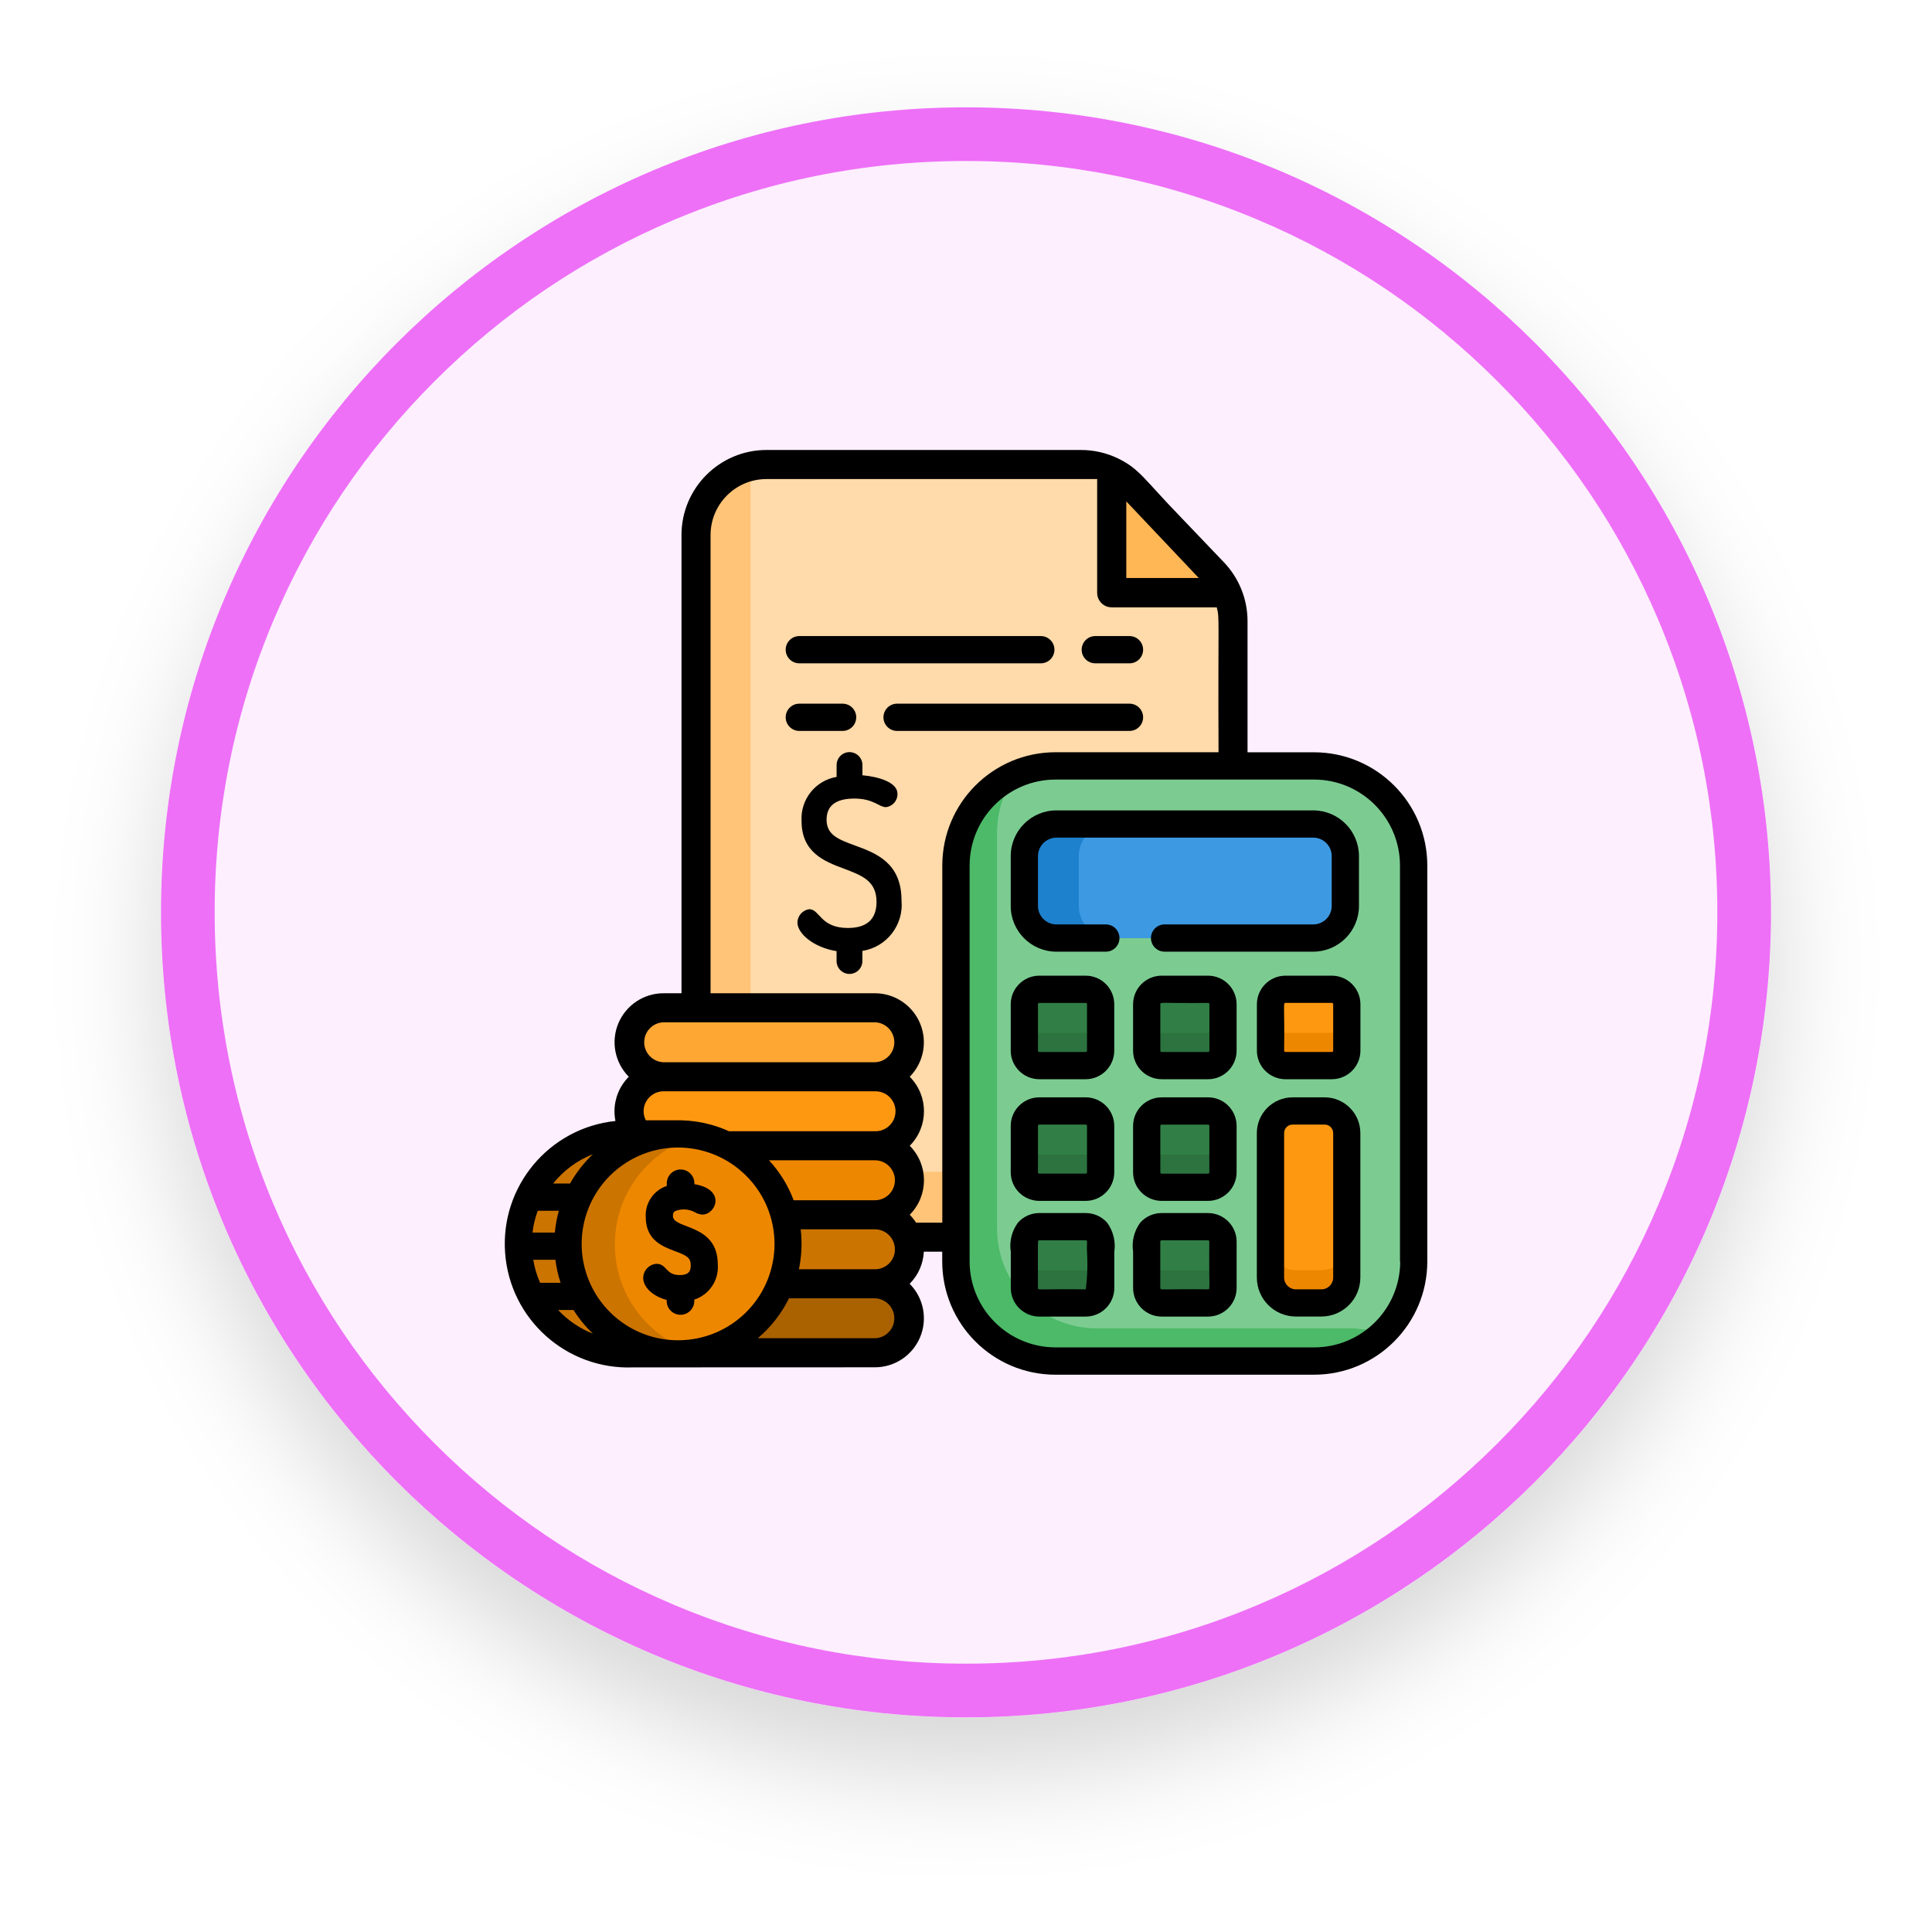
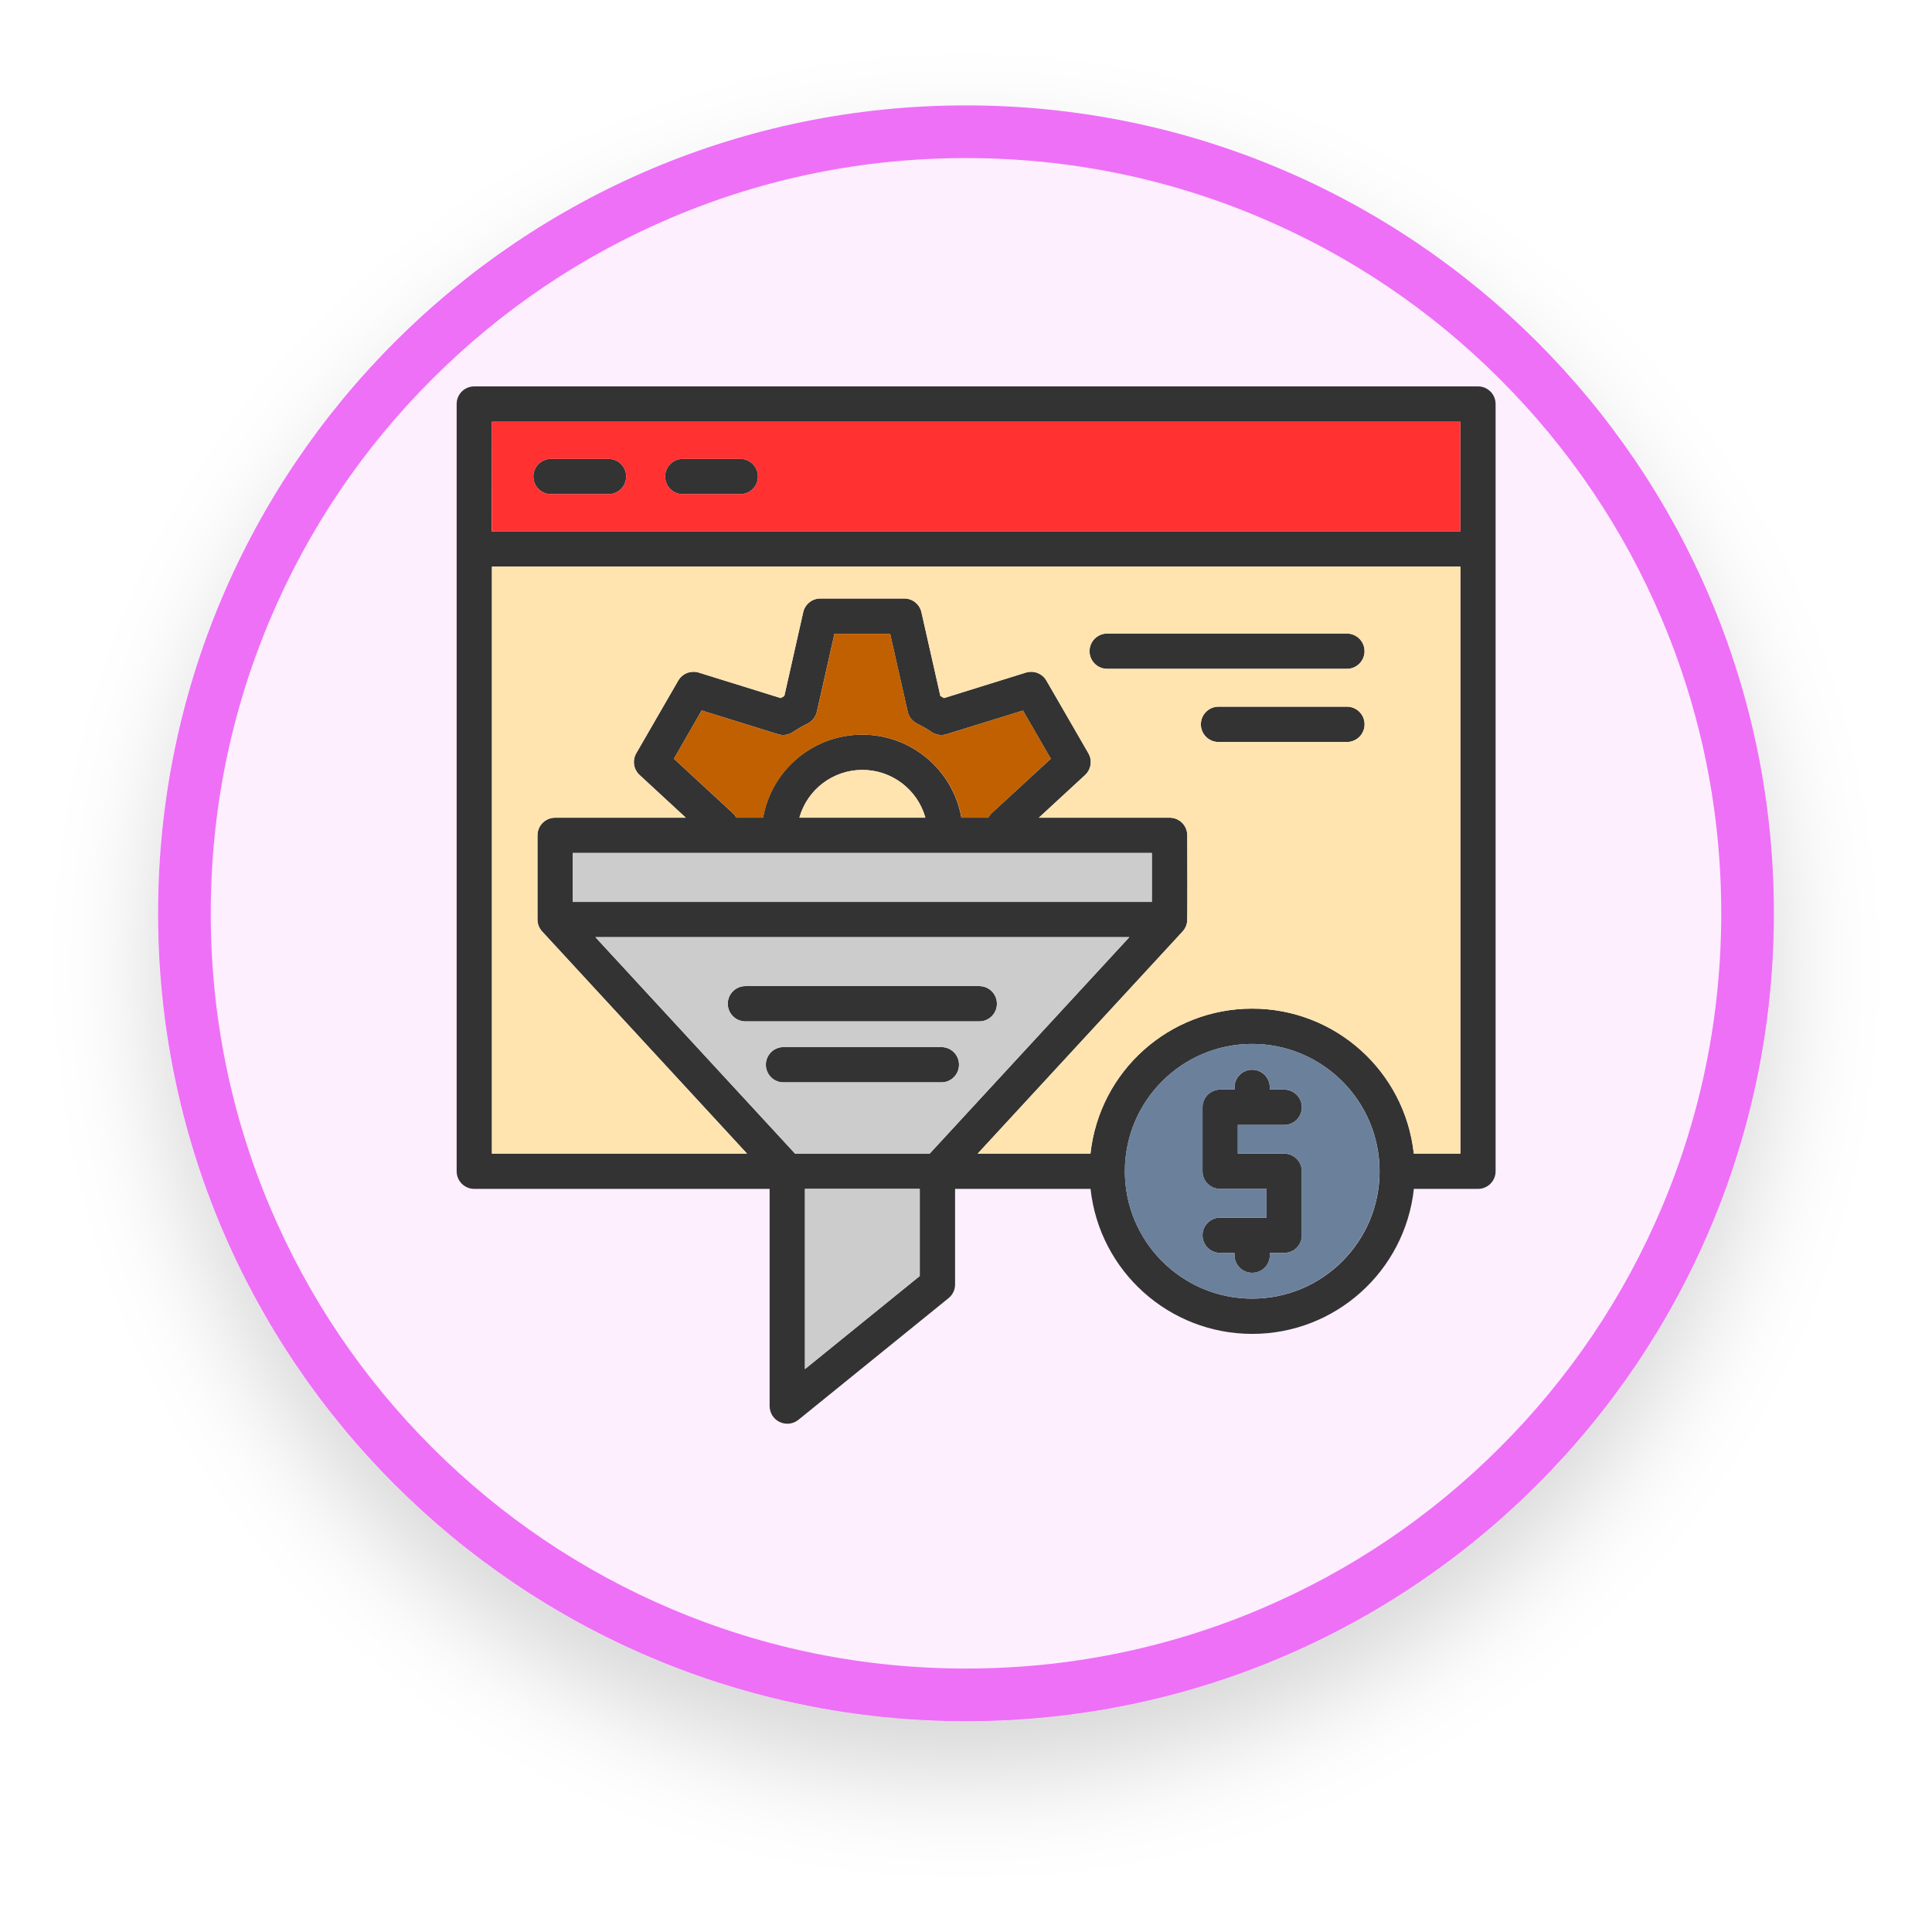
- <svg xmlns="http://www.w3.org/2000/svg" width="108" height="108" viewBox="0 0 108 108">
+ <svg xmlns="http://www.w3.org/2000/svg" width="110" height="110" viewBox="0 0 110 110">
  <defs>
-     <filter id="Path_982547" x="0" y="0" width="108" height="108" filterUnits="userSpaceOnUse">
+     <filter id="Path_982547" x="0" y="0" width="110" height="110" filterUnits="userSpaceOnUse">
      <feOffset dy="3" input="SourceAlpha" />
      <feGaussianBlur stdDeviation="3" result="blur" />
      <feFlood flood-opacity="0.161" />
      <feComposite operator="in" in2="blur" />
      <feComposite in="SourceGraphic" />
    </filter>
  </defs>
-   <g id="Group_1148532" data-name="Group 1148532" transform="translate(-275 -3427)">
-     <g id="Group_1147065" data-name="Group 1147065" transform="translate(-341 -556)">
-       <g transform="matrix(1, 0, 0, 1, 616, 3983)" filter="url(#Path_982547)">
-         <g id="Path_982547-2" data-name="Path 982547" transform="translate(9 6)" fill="#fdeffe">
-           <path d="M 45 88.5 C 39.127 88.5 33.43 87.35 28.068 85.082 C 22.889 82.891 18.236 79.755 14.241 75.759 C 10.245 71.764 7.109 67.111 4.918 61.932 C 2.65 56.57 1.5 50.873 1.5 45 C 1.5 39.127 2.65 33.43 4.918 28.068 C 7.109 22.889 10.245 18.236 14.241 14.241 C 18.236 10.245 22.889 7.109 28.068 4.918 C 33.43 2.65 39.127 1.5 45 1.5 C 50.873 1.5 56.57 2.65 61.932 4.918 C 67.111 7.109 71.764 10.245 75.759 14.241 C 79.755 18.236 82.891 22.889 85.082 28.068 C 87.35 33.43 88.5 39.127 88.5 45 C 88.5 50.873 87.35 56.57 85.082 61.932 C 82.891 67.111 79.755 71.764 75.759 75.759 C 71.764 79.755 67.111 82.891 61.932 85.082 C 56.57 87.35 50.873 88.5 45 88.5 Z" stroke="none" />
-           <path d="M 45 3 C 39.329 3 33.829 4.11 28.653 6.299 C 23.652 8.415 19.16 11.443 15.302 15.302 C 11.443 19.16 8.415 23.652 6.299 28.653 C 4.11 33.829 3 39.329 3 45 C 3 50.671 4.11 56.171 6.299 61.347 C 8.415 66.348 11.443 70.84 15.302 74.698 C 19.16 78.557 23.652 81.585 28.653 83.701 C 33.829 85.89 39.329 87 45 87 C 50.671 87 56.171 85.89 61.347 83.701 C 66.348 81.585 70.84 78.557 74.698 74.698 C 78.557 70.84 81.585 66.348 83.701 61.347 C 85.89 56.171 87 50.671 87 45 C 87 39.329 85.89 33.829 83.701 28.653 C 81.585 23.652 78.557 19.16 74.698 15.302 C 70.84 11.443 66.348 8.415 61.347 6.299 C 56.171 4.11 50.671 3 45 3 M 45 0 C 69.853 0 90 20.147 90 45 C 90 69.853 69.853 90 45 90 C 20.147 90 0 69.853 0 45 C 0 20.147 20.147 0 45 0 Z" stroke="none" fill="#ee70f7" />
+   <g id="Group_1156446" data-name="Group 1156446" transform="translate(-1116 -3218)">
+     <g id="Group_1154704" data-name="Group 1154704">
+       <g id="Group_1150790" data-name="Group 1150790" transform="translate(3 2320)">
+         <g id="Group_1154214" data-name="Group 1154214" transform="translate(79 -5809)">
+           <g id="Group_1152583" data-name="Group 1152583" transform="translate(1043 6713)">
+             <g id="Group_1146973" data-name="Group 1146973" transform="translate(0 0)">
+               <g id="Group_1146954" data-name="Group 1146954">
+                 <g transform="matrix(1, 0, 0, 1, -9, -6)" filter="url(#Path_982547)">
+                   <g id="Path_982547-2" data-name="Path 982547" transform="translate(9 6)" fill="#fdeffe">
+                     <path d="M 46 90.5 C 39.992 90.5 34.164 89.324 28.679 87.003 C 23.38 84.762 18.621 81.553 14.534 77.466 C 10.446 73.379 7.238 68.62 4.996 63.321 C 2.676 57.836 1.5 52.008 1.5 46 C 1.5 39.992 2.676 34.164 4.996 28.679 C 7.238 23.38 10.446 18.621 14.534 14.534 C 18.621 10.446 23.38 7.238 28.679 4.996 C 34.164 2.676 39.992 1.5 46 1.5 C 52.008 1.5 57.836 2.676 63.321 4.996 C 68.62 7.238 73.379 10.446 77.466 14.534 C 81.554 18.621 84.762 23.38 87.004 28.679 C 89.324 34.164 90.5 39.992 90.5 46 C 90.5 52.008 89.324 57.836 87.004 63.321 C 84.762 68.62 81.554 73.379 77.466 77.466 C 73.379 81.553 68.62 84.762 63.321 87.003 C 57.836 89.324 52.008 90.5 46 90.5 Z" stroke="none" />
+                     <path d="M 46 3 C 40.194 3 34.563 4.136 29.263 6.378 C 24.143 8.544 19.544 11.644 15.594 15.594 C 11.644 19.544 8.544 24.143 6.378 29.263 C 4.136 34.563 3 40.194 3 46 C 3 51.806 4.136 57.437 6.378 62.737 C 8.544 67.857 11.644 72.455 15.594 76.405 C 19.544 80.355 24.143 83.456 29.263 85.622 C 34.563 87.863 40.194 89 46 89 C 51.806 89 57.437 87.863 62.737 85.622 C 67.857 83.456 72.456 80.355 76.406 76.405 C 80.356 72.455 83.456 67.857 85.622 62.737 C 87.864 57.437 89 51.806 89 46 C 89 40.194 87.864 34.563 85.622 29.263 C 83.456 24.143 80.356 19.544 76.406 15.594 C 72.456 11.644 67.857 8.544 62.737 6.378 C 57.437 4.136 51.806 3 46 3 M 46 -7.62939453125e-06 C 71.405 -7.62939453125e-06 92 20.595 92 46 C 92 71.405 71.405 92 46 92 C 20.595 92 0 71.405 0 46 C 0 20.595 20.595 -7.62939453125e-06 46 -7.62939453125e-06 Z" stroke="none" fill="#ee70f7" />
+                   </g>
+                 </g>
+               </g>
+             </g>
+           </g>
        </g>
      </g>
-     </g>
-     <g id="budget" transform="translate(302.66 3452.154)">
-       <path id="Path_982856" data-name="Path 982856" d="M136.54,16.8V47.3c0,.061,0,.122,0,.183a3.938,3.938,0,0,1-3.934,3.755H110.461a3.938,3.938,0,0,1-3.938-3.937V11.982a3.932,3.932,0,0,1,3.938-3.938h17.587a3.926,3.926,0,0,1,1.71.392c1.064.512,1.364,1.159,3.276,3.114,2.2,2.388,2.725,2.633,3.173,3.667A3.9,3.9,0,0,1,136.54,16.8Z" transform="translate(-95.274 -7.232)" fill="#ffc477" />
-       <path id="Path_982857" data-name="Path 982857" d="M163.657,16.795V47.3c0,.061,0,.122,0,.183a3.951,3.951,0,0,1-.889.1H140.623a3.938,3.938,0,0,1-3.938-3.937V8.327c0-.062,0-.123,0-.184a3.956,3.956,0,0,1,.889-.1h17.587a3.944,3.944,0,0,1,2.878,1.251l2.108,2.256,2.414,2.525a3.963,3.963,0,0,1,1.092,2.72Z" transform="translate(-122.391 -7.231)" fill="#ffdaaa" />
-       <path id="Path_982858" data-name="Path 982858" d="M276.008,180.462V202.6a5.566,5.566,0,0,1-5.566,5.566H255.98a5.566,5.566,0,0,1-5.566-5.566V180.462a5.563,5.563,0,0,1,5.566-5.566h14.463A5.565,5.565,0,0,1,276.008,180.462Z" transform="translate(-224.638 -157.238)" fill="#4cba68" />
-       <path id="Path_982859" data-name="Path 982859" d="M296.5,180.462V202.6a2.856,2.856,0,0,1-3.264,3.738H278.772a5.566,5.566,0,0,1-5.566-5.566V178.634a5.536,5.536,0,0,1,1.078-3.292,5.543,5.543,0,0,1,2.186-.447h14.463A5.565,5.565,0,0,1,296.5,180.462Z" transform="translate(-245.129 -157.238)" fill="#7ccc92" />
-       <path id="Path_982860" data-name="Path 982860" d="M360.3,366.8v2.6a.832.832,0,0,1-.831.832h-2.6a.832.832,0,0,1-.832-.832v-2.6a.832.832,0,0,1,.832-.832h2.6A.832.832,0,0,1,360.3,366.8Z" transform="translate(-319.599 -329.02)" fill="#2c733f" />
-       <path id="Path_982861" data-name="Path 982861" d="M306.241,208.873v2.786a1.8,1.8,0,0,1-1.795,1.795H290.092a1.8,1.8,0,0,1-1.795-1.795v-2.786a1.8,1.8,0,0,1,1.795-1.795h14.355A1.8,1.8,0,0,1,306.241,208.873Z" transform="translate(-258.696 -186.171)" fill="#1e81ce" />
-       <path id="Path_982862" data-name="Path 982862" d="M333.357,208.873v2.786a1.8,1.8,0,0,1-1.795,1.795h-11.31a1.8,1.8,0,0,1-1.795-1.795v-2.786a1.8,1.8,0,0,1,1.795-1.795h11.31A1.8,1.8,0,0,1,333.357,208.873Z" transform="translate(-285.812 -186.171)" fill="#3d9ae2" />
-       <g id="Group_1148528" data-name="Group 1148528" transform="translate(29.601 30.148)">
-         <path id="Path_982863" data-name="Path 982863" d="M292.563,366.8v2.6a.832.832,0,0,1-.832.832h-2.6a.833.833,0,0,1-.832-.832v-2.6a.833.833,0,0,1,.832-.832h2.6A.832.832,0,0,1,292.563,366.8Z" transform="translate(-288.297 -359.168)" fill="#2c733f" />
-         <path id="Path_982864" data-name="Path 982864" d="M360.3,299.44v2.6a.832.832,0,0,1-.831.832h-2.6a.832.832,0,0,1-.832-.832v-2.6a.832.832,0,0,1,.832-.832h2.6A.832.832,0,0,1,360.3,299.44Z" transform="translate(-349.2 -298.608)" fill="#2c733f" />
+       <g id="Layer_x0020_1" transform="translate(1142 3226)">
+         <path id="Path_991215" data-name="Path 991215" d="M45.294,64.468a1,1,0,0,1-1.005-1.005v-.128H43.47a1,1,0,1,1,0-2.008h2.64V59.69H43.47a1,1,0,0,1-1.005-1V55.043a1.008,1.008,0,0,1,1.005-1.005h.819V53.91a1,1,0,1,1,2.008,0v.128h.819a1.005,1.005,0,1,1,0,2.011h-2.64v1.634h2.64a1.006,1.006,0,0,1,1.005,1.005v3.645a1,1,0,0,1-1.005,1H46.3v.128A1,1,0,0,1,45.294,64.468ZM58.148,59.69H54.5a9.259,9.259,0,0,1-18.409,0H28.378v5.443a1,1,0,0,1-.373.779l-8.548,6.927a1.007,1.007,0,0,1-1.638-.783V59.69H1.005a1,1,0,0,1-1.005-1V15.005A1,1,0,0,1,1.005,14H58.148a1,1,0,0,1,1.005,1.005V58.688A1,1,0,0,1,58.148,59.69ZM54.5,57.682h2.649V24.261H2.008V57.682H16.532L4.87,45.037A1,1,0,0,1,4.6,44.35V39.562a1.006,1.006,0,0,1,1.005-1.005h7.441l-2.63-2.43a1,1,0,0,1-.19-1.241l2.387-4.133a1.006,1.006,0,0,1,1.169-.459l4.667,1.451q.1-.059.206-.118l1.074-4.765a1,1,0,0,1,.979-.786h4.775a1,1,0,0,1,.979.786l1.077,4.765.206.118,4.664-1.451a1.006,1.006,0,0,1,1.169.459l2.387,4.133a1.006,1.006,0,0,1-.187,1.241l-2.633,2.43h7.441A1,1,0,0,1,41.6,39.562c0,.583.02,4.729-.01,4.942a1.009,1.009,0,0,1-.255.531L29.665,57.682h6.422a9.259,9.259,0,0,1,18.409,0ZM24,59.69H19.83V69.951l6.537-5.3V59.69Zm-22-37.44H57.146V16.011H2.008Zm6.642-2.116H5.371a1,1,0,0,1,0-2.008H8.649a1,1,0,0,1,0,2.008Zm7.5,0H12.874a1,1,0,1,1,0-2.008h3.275a1,1,0,1,1,0,2.008Zm-.226,18.422h1.529a5.735,5.735,0,0,1,11.292,0h1.533a.945.945,0,0,1,.21-.275L33.828,35.2l-1.585-2.744L27.9,33.8a1,1,0,0,1-.861-.124,6.612,6.612,0,0,0-.822-.475,1.018,1.018,0,0,1-.537-.681l-1-4.434h-3.17l-1,4.434a1.018,1.018,0,0,1-.537.681,6.858,6.858,0,0,0-.822.475,1,1,0,0,1-.858.124l-4.343-1.349L12.37,35.2l3.341,3.085A1.017,1.017,0,0,1,15.923,38.556Zm23.662,4.795V40.564H6.612v2.787ZM26.934,57.682,38.3,45.358H7.9L19.267,57.682ZM19.513,38.556h7.176a3.726,3.726,0,0,0-7.176,0ZM50.688,30.08H37.037a1,1,0,1,1,0-2.008h13.65a1,1,0,1,1,0,2.008Zm0,4.166h-7.31a1.005,1.005,0,0,1,0-2.011h7.31a1.005,1.005,0,0,1,0,2.011ZM29.757,50.153H16.441a1,1,0,1,1,0-2.008H29.757a1,1,0,1,1,0,2.008ZM27.6,53.625h-8.99a1,1,0,1,1,0-2.008H27.6a1,1,0,0,1,0,2.008Zm17.7-2.188a7.251,7.251,0,1,0,7.248,7.251A7.258,7.258,0,0,0,45.294,51.437Z" fill="#333" fill-rule="evenodd" />
+         <path id="Path_991216" data-name="Path 991216" d="M2431.034,9601.323,2442.4,9589H2412l11.368,12.323Zm2.823-9.536a1,1,0,1,1,0,2.007h-13.316a1,1,0,1,1,0-2.007Zm-11.151,3.471h8.99a1,1,0,0,1,0,2.008h-8.99a1,1,0,1,1,0-2.008Z" transform="translate(-2404.101 -9543.642)" fill="#ccc" fill-rule="evenodd" />
+         <path id="Path_991217" data-name="Path 991217" d="M652.323,3167.773l-11.666,12.648h6.422a9.259,9.259,0,0,1,18.409,0h2.65V3147H613v33.422h14.525l-11.662-12.645a1,1,0,0,1-.269-.688V3162.3a1.006,1.006,0,0,1,1.005-1.005h7.441l-2.63-2.43a1,1,0,0,1-.19-1.241l2.388-4.133a1.006,1.006,0,0,1,1.169-.458l4.667,1.451q.1-.059.206-.118l1.074-4.765a1,1,0,0,1,.979-.786h4.775a1,1,0,0,1,.979.786l1.078,4.765.206.118,4.664-1.451a1.006,1.006,0,0,1,1.169.458l2.388,4.133a1.006,1.006,0,0,1-.187,1.241l-2.633,2.43h7.441a1,1,0,0,1,1.005,1.005c0,.583.02,4.729-.01,4.942A1.009,1.009,0,0,1,652.323,3167.773Zm9.357-10.788h-7.31a1.005,1.005,0,0,1,0-2.011h7.31a1.005,1.005,0,0,1,0,2.011Zm0-4.166H648.03a1,1,0,1,1,0-2.008h13.65a1,1,0,1,1,0,2.008Z" transform="translate(-610.992 -3122.739)" fill="#ffe4af" fill-rule="evenodd" />
+         <path id="Path_991218" data-name="Path 991218" d="M2019,8127.787h32.973V8125H2019Z" transform="translate(-2012.388 -8084.436)" fill="#ccc" fill-rule="evenodd" />
+         <path id="Path_991219" data-name="Path 991219" d="M3787.729,4320.741a5.741,5.741,0,0,1,5.646,4.729h1.533a.939.939,0,0,1,.209-.275l3.341-3.085-1.585-2.745-4.339,1.35a1,1,0,0,1-.862-.125,6.576,6.576,0,0,0-.822-.475,1.019,1.019,0,0,1-.537-.681l-1-4.435h-3.17l-1,4.435a1.019,1.019,0,0,1-.537.681,6.831,6.831,0,0,0-.822.475,1,1,0,0,1-.858.125l-4.343-1.35L3777,4322.11l3.341,3.085a1.01,1.01,0,0,1,.213.275h1.529A5.744,5.744,0,0,1,3787.729,4320.741Z" transform="translate(-3764.63 -4286.914)" fill="#c06000" fill-rule="evenodd" />
+         <path id="Path_991220" data-name="Path 991220" d="M5965.175,6683.722a3.726,3.726,0,0,0-7.176,0Z" transform="translate(-5938.487 -6645.166)" fill="#ffe4af" fill-rule="evenodd" />
+         <path id="Path_991221" data-name="Path 991221" d="M11630.5,11452.25a7.25,7.25,0,1,0-7.248,7.25A7.258,7.258,0,0,0,11630.5,11452.25Zm-5.427-1.006a1.006,1.006,0,0,1,1,1.006v3.646a1,1,0,0,1-1,1h-.819v.127a1,1,0,1,1-2.008,0v-.127h-.818a1,1,0,1,1,0-2.008h2.64v-1.639h-2.64a1,1,0,0,1-1-1v-3.645a1.007,1.007,0,0,1,1-1.006h.818v-.127a1,1,0,1,1,2.008,0v.127h.819a1.006,1.006,0,0,1,0,2.012h-2.64v1.633Z" transform="translate(-11577.957 -11393.563)" fill="#6b809b" fill-rule="evenodd" />
+         <path id="Path_991222" data-name="Path 991222" d="M6061.537,13969.962V13965H6055v10.26Z" transform="translate(-6035.17 -13905.31)" fill="#ccc" fill-rule="evenodd" />
+         <path id="Path_991223" data-name="Path 991223" d="M613,634.239h55.138V628H613Zm6.642-2.116h-3.278a1,1,0,0,1,0-2.008h3.278a1,1,0,0,1,0,2.008Zm7.5,0h-3.275a1,1,0,1,1,0-2.008h3.275a1,1,0,1,1,0,2.008Z" transform="translate(-610.992 -611.989)" fill="#ff3131" fill-rule="evenodd" />
      </g>
-       <path id="Path_982865" data-name="Path 982865" d="M428.861,299.44v2.6a.832.832,0,0,1-.832.832h-2.6a.832.832,0,0,1-.832-.832v-2.6a.832.832,0,0,1,.832-.832h2.6A.832.832,0,0,1,428.861,299.44Z" transform="translate(-381.234 -268.46)" fill="#ee8700" />
-       <g id="Group_1148529" data-name="Group 1148529" transform="translate(29.601 30.148)">
-         <path id="Path_982866" data-name="Path 982866" d="M292.563,299.44v2.6a.832.832,0,0,1-.832.832h-2.6a.833.833,0,0,1-.832-.832v-2.6a.833.833,0,0,1,.832-.832h2.6A.832.832,0,0,1,292.563,299.44Z" transform="translate(-288.297 -298.608)" fill="#2c733f" />
-         <path id="Path_982867" data-name="Path 982867" d="M360.3,430.862v2.6a.832.832,0,0,1-.831.832h-2.6a.832.832,0,0,1-.832-.832v-2.6a.832.832,0,0,1,.832-.831h2.6A.832.832,0,0,1,360.3,430.862Z" transform="translate(-349.2 -416.762)" fill="#2c733f" />
-         <path id="Path_982868" data-name="Path 982868" d="M292.563,430.862v2.6a.832.832,0,0,1-.832.832h-2.6a.833.833,0,0,1-.832-.832v-2.6a.833.833,0,0,1,.832-.831h2.6A.832.832,0,0,1,292.563,430.862Z" transform="translate(-288.297 -416.762)" fill="#2c733f" />
-       </g>
-       <path id="Path_982869" data-name="Path 982869" d="M428.861,367.2v8.077a1.419,1.419,0,0,1-1.419,1.42h-1.427a1.419,1.419,0,0,1-1.419-1.42V367.2a1.237,1.237,0,0,1,1.236-1.236h1.793A1.236,1.236,0,0,1,428.861,367.2Z" transform="translate(-381.234 -329.019)" fill="#ee8700" />
-       <g id="Group_1148530" data-name="Group 1148530" transform="translate(29.601 30.148)">
-         <path id="Path_982870" data-name="Path 982870" d="M360.3,366.8v.773a.832.832,0,0,1-.831.832h-2.6a.832.832,0,0,1-.832-.832V366.8a.832.832,0,0,1,.832-.832h2.6A.832.832,0,0,1,360.3,366.8Z" transform="translate(-349.2 -359.168)" fill="#317f46" />
-         <path id="Path_982871" data-name="Path 982871" d="M292.563,366.8v.773a.832.832,0,0,1-.832.832h-2.6a.833.833,0,0,1-.832-.832V366.8a.833.833,0,0,1,.832-.832h2.6A.832.832,0,0,1,292.563,366.8Z" transform="translate(-288.297 -359.168)" fill="#317f46" />
-         <path id="Path_982872" data-name="Path 982872" d="M360.3,299.44v.773a.832.832,0,0,1-.831.832h-2.6a.832.832,0,0,1-.832-.832v-.773a.832.832,0,0,1,.832-.832h2.6A.832.832,0,0,1,360.3,299.44Z" transform="translate(-349.2 -298.608)" fill="#317f46" />
-       </g>
-       <path id="Path_982873" data-name="Path 982873" d="M428.861,299.44v.773a.832.832,0,0,1-.832.832h-2.6a.832.832,0,0,1-.832-.832v-.773a.832.832,0,0,1,.832-.832h2.6A.832.832,0,0,1,428.861,299.44Z" transform="translate(-381.234 -268.46)" fill="#ff9811" />
-       <g id="Group_1148531" data-name="Group 1148531" transform="translate(29.601 30.148)">
-         <path id="Path_982874" data-name="Path 982874" d="M292.563,299.44v.773a.832.832,0,0,1-.832.832h-2.6a.833.833,0,0,1-.832-.832v-.773a.833.833,0,0,1,.832-.832h2.6A.832.832,0,0,1,292.563,299.44Z" transform="translate(-288.297 -298.608)" fill="#317f46" />
-         <path id="Path_982875" data-name="Path 982875" d="M360.3,430.862v.774a.832.832,0,0,1-.831.832h-2.6a.832.832,0,0,1-.832-.832v-.774a.832.832,0,0,1,.832-.831h2.6A.832.832,0,0,1,360.3,430.862Z" transform="translate(-349.2 -416.762)" fill="#317f46" />
-         <path id="Path_982876" data-name="Path 982876" d="M292.563,430.862v.774a.832.832,0,0,1-.832.832h-2.6a.833.833,0,0,1-.832-.832v-.774a.833.833,0,0,1,.832-.831h2.6A.832.832,0,0,1,292.563,430.862Z" transform="translate(-288.297 -416.762)" fill="#317f46" />
-       </g>
-       <path id="Path_982877" data-name="Path 982877" d="M428.861,367.2v6.25a1.419,1.419,0,0,1-1.419,1.42h-1.427a1.419,1.419,0,0,1-1.419-1.42V367.2a1.237,1.237,0,0,1,1.236-1.236h1.793A1.236,1.236,0,0,1,428.861,367.2Z" transform="translate(-381.234 -329.019)" fill="#ff9811" />
-       <path id="Path_982878" data-name="Path 982878" d="M343.11,18.705h-4.935a1.514,1.514,0,0,1-1.514-1.514V11.924a3.934,3.934,0,0,1,1.167.858l2.109,2.256,2.414,2.526A3.9,3.9,0,0,1,343.11,18.705Z" transform="translate(-302.177 -10.72)" fill="#ffb655" />
-       <path id="Path_982879" data-name="Path 982879" d="M85.128,463.58a1.934,1.934,0,0,1-1.929,1.929H71.385a1.929,1.929,0,0,1,0-3.857H83.2A1.934,1.934,0,0,1,85.128,463.58Z" transform="translate(-61.95 -415.041)" fill="#aa6100" />
-       <path id="Path_982880" data-name="Path 982880" d="M85.128,425.375A1.934,1.934,0,0,1,83.2,427.3H71.385a1.929,1.929,0,0,1,0-3.857H83.2A1.934,1.934,0,0,1,85.128,425.375Z" transform="translate(-61.95 -380.694)" fill="#cc7400" />
-       <path id="Path_982881" data-name="Path 982881" d="M85.128,387.171A1.934,1.934,0,0,1,83.2,389.1H71.385a1.929,1.929,0,0,1,0-3.857H83.2A1.934,1.934,0,0,1,85.128,387.171Z" transform="translate(-61.95 -346.347)" fill="#ee8700" />
-       <path id="Path_982882" data-name="Path 982882" d="M85.128,348.965a1.934,1.934,0,0,1-1.929,1.929H71.385a1.934,1.934,0,0,1-1.929-1.929,1.934,1.934,0,0,1,1.929-1.929H83.2A1.934,1.934,0,0,1,85.128,348.965Z" transform="translate(-61.95 -311.998)" fill="#ff9811" />
-       <path id="Path_982883" data-name="Path 982883" d="M83.2,312.691H71.385a1.934,1.934,0,0,1-1.929-1.929h0a1.934,1.934,0,0,1,1.929-1.929H83.2a1.934,1.934,0,0,1,1.929,1.929h0A1.934,1.934,0,0,1,83.2,312.691Z" transform="translate(-61.95 -277.653)" fill="#ffa733" />
-       <path id="Path_982884" data-name="Path 982884" d="M23.652,383.634a6.275,6.275,0,0,0-6.54-6.009H14.653a6.284,6.284,0,0,0,.537,12.556h1.921v0c.175.007.352.009.531,0a6.384,6.384,0,0,0,1.167-.159,6.284,6.284,0,0,0,4.843-5.89v-.007C23.659,383.961,23.659,383.8,23.652,383.634Z" transform="translate(-7.258 -339.493)" fill="#cc7400" />
-       <path id="Path_982885" data-name="Path 982885" d="M71.246,385.593v.007a6.284,6.284,0,0,1-4.843,5.89,6.286,6.286,0,0,1-4.837-5.849c0-.014,0-.027,0-.042v-.007a6.286,6.286,0,0,1,4.842-6.338,6.285,6.285,0,0,1,4.839,5.85C71.252,385.269,71.252,385.432,71.246,385.593Z" transform="translate(-54.851 -340.964)" fill="#ee8700" />
-       <path id="Path_982886" data-name="Path 982886" d="M45.8,16.9H42.078V9.564a4.762,4.762,0,0,0-1.317-3.282L38.354,3.763c-2.043-2.105-2.3-2.7-3.518-3.291A4.761,4.761,0,0,0,32.774,0H15.187a4.756,4.756,0,0,0-4.751,4.751V30.369h-1A2.739,2.739,0,0,0,7.49,35.038a2.731,2.731,0,0,0-.8,1.929,2.812,2.812,0,0,0,.054.542,6.909,6.909,0,0,0,.988,13.775l13.514-.005a2.739,2.739,0,0,0,1.945-4.669,2.726,2.726,0,0,0,.792-1.793h1.028v.549a6.334,6.334,0,0,0,6.327,6.327H45.8a6.334,6.334,0,0,0,6.327-6.327V23.224A6.334,6.334,0,0,0,45.8,16.9ZM35.3,2.872l4.043,4.274s0,0,0,0h0l0,.005h0a.017.017,0,0,0,.006.006l0,0s0,0,0,0,0,0,0,0,0,0,0,0H35.3v-4.3ZM9.435,31.993H21.25a1.117,1.117,0,0,1,0,2.233H9.435a1.117,1.117,0,0,1,0-2.233Zm0,3.857H21.25a1.117,1.117,0,1,1,0,2.233H13.089a6.614,6.614,0,0,0-1.028-.372,6.845,6.845,0,0,0-1.624-.239c-.159,0-.319,0-.478,0H8.443a1.1,1.1,0,0,1-.125-.511A1.119,1.119,0,0,1,9.435,35.85Zm12.932,4.974A1.118,1.118,0,0,1,21.25,41.94H16.706a6.831,6.831,0,0,0-1.378-2.233H21.25A1.119,1.119,0,0,1,22.367,40.824ZM5.484,39.366a7.007,7.007,0,0,0-1.279,1.64H3.259A5.363,5.363,0,0,1,5.484,39.366ZM2.4,42.529H3.578a7.01,7.01,0,0,0-.221,1.217H2.107A5.336,5.336,0,0,1,2.4,42.529Zm.131,4.025a5.327,5.327,0,0,1-.382-1.285h1.24a6.128,6.128,0,0,0,.29,1.285Zm1.013,1.523c.5,0,.788,0,.856,0A6.857,6.857,0,0,0,5.487,49.4,5.365,5.365,0,0,1,3.539,48.076Zm6.929,1.686a5.387,5.387,0,1,1,3.413-9.35A5.382,5.382,0,0,1,10.468,49.762Zm10.782-.108H14.7a6.956,6.956,0,0,0,1.745-2.233H21.25a1.117,1.117,0,0,1,0,2.233Zm1.107-4.838a1.117,1.117,0,0,1-1.107.981H17a6.977,6.977,0,0,0,.1-2.233H21.25A1.118,1.118,0,0,1,22.357,44.817Zm2.657-1.624H23.549a2.694,2.694,0,0,0-.354-.441,2.735,2.735,0,0,0,0-3.857,2.735,2.735,0,0,0,0-3.857,2.743,2.743,0,0,0-1.945-4.669H12.061V4.751a3.13,3.13,0,0,1,3.126-3.126H33.672V7.985a.812.812,0,0,0,.812.812h5.873c.17.658.065.441.1,8.1H31.342a6.334,6.334,0,0,0-6.327,6.327V43.193Zm25.594,2.173a4.809,4.809,0,0,1-4.8,4.8H31.342a4.81,4.81,0,0,1-4.8-4.8V23.224a4.81,4.81,0,0,1,4.8-4.8H45.8a4.809,4.809,0,0,1,4.8,4.8V45.366Z" transform="translate(0)" />
-       <path id="Path_982887" data-name="Path 982887" d="M286.075,205.914h-2.762a1.036,1.036,0,0,1-1.033-1.033v-2.786a1.036,1.036,0,0,1,1.033-1.033h14.355a1.034,1.034,0,0,1,1.033,1.033v2.786a1.034,1.034,0,0,1-1.033,1.033h-8.31a.761.761,0,0,0,0,1.523h8.31a2.559,2.559,0,0,0,2.556-2.556v-2.786a2.559,2.559,0,0,0-2.556-2.556H283.313a2.556,2.556,0,0,0-2.556,2.556v2.786a2.556,2.556,0,0,0,2.556,2.556h2.762a.761.761,0,1,0,0-1.523Z" transform="translate(-251.917 -179.392)" />
-       <path id="Path_982888" data-name="Path 982888" d="M282.351,364.217h2.6a1.6,1.6,0,0,0,1.594-1.594v-2.6a1.6,1.6,0,0,0-1.594-1.594h-2.6a1.6,1.6,0,0,0-1.594,1.594v2.6A1.6,1.6,0,0,0,282.351,364.217Zm-.071-4.194a.071.071,0,0,1,.071-.071h2.6a.071.071,0,0,1,.071.071v2.6a.071.071,0,0,1-.071.071h-2.6a.071.071,0,0,1-.071-.071Z" transform="translate(-251.917 -322.241)" />
-       <path id="Path_982889" data-name="Path 982889" d="M421.25,291.068h-2.6a1.6,1.6,0,0,0-1.594,1.594v2.6a1.6,1.6,0,0,0,1.594,1.594h2.6a1.6,1.6,0,0,0,1.594-1.594v-2.6A1.6,1.6,0,0,0,421.25,291.068Zm.071,4.194a.071.071,0,0,1-.071.071h-2.6a.071.071,0,0,1-.071-.071c.031-2.573-.066-2.672.071-2.672h2.6a.071.071,0,0,1,.071.071Z" transform="translate(-374.455 -261.681)" />
-       <path id="Path_982890" data-name="Path 982890" d="M282.351,296.856h2.6a1.6,1.6,0,0,0,1.594-1.594v-2.6a1.6,1.6,0,0,0-1.594-1.594h-2.6a1.6,1.6,0,0,0-1.594,1.594v2.6A1.6,1.6,0,0,0,282.351,296.856Zm-.071-4.194a.071.071,0,0,1,.071-.071h2.6a.071.071,0,0,1,.071.071v2.6a.071.071,0,0,1-.071.071h-2.6a.071.071,0,0,1-.071-.071Z" transform="translate(-251.917 -261.681)" />
-       <path id="Path_982891" data-name="Path 982891" d="M286.121,423.028a1.593,1.593,0,0,0-1.193-.537h-2.6a1.589,1.589,0,0,0-1.192.537,2.178,2.178,0,0,0-.4,1.624v2.033a1.6,1.6,0,0,0,1.594,1.594h2.6a1.6,1.6,0,0,0,1.594-1.594v-2.033A2.2,2.2,0,0,0,286.121,423.028Zm-1.193,3.728c-2.57-.031-2.673.066-2.673-.071,0-2.754-.031-2.672.071-2.672h2.6c.125,0,.048.174.071.639A10.823,10.823,0,0,1,284.928,426.756Z" transform="translate(-251.893 -379.835)" />
-       <path id="Path_982892" data-name="Path 982892" d="M420.845,358.428h-1.793a2,2,0,0,0-2,2V368.5a2.184,2.184,0,0,0,2.18,2.181h1.427a2.183,2.183,0,0,0,2.18-2.181v-8.077A2,2,0,0,0,420.845,358.428Zm.475,10.074a.659.659,0,0,1-.658.659h-1.427a.659.659,0,0,1-.658-.659v-8.077a.476.476,0,0,1,.475-.475h1.793a.476.476,0,0,1,.475.475V368.5Z" transform="translate(-374.454 -322.24)" />
-       <path id="Path_982893" data-name="Path 982893" d="M165.932,172.512h0c-.928-.341-1.6-.587-1.6-1.447,0-.784.521-1.181,1.547-1.181,1.09,0,1.383.48,1.767.48a.731.731,0,0,0,.649-.75c0-.634-1.035-.949-1.959-1.032v-.572a.721.721,0,0,0-1.443,0v.663a2.359,2.359,0,0,0-1.959,2.468c0,1.772,1.3,2.262,2.353,2.656,1.026.386,1.837.69,1.837,1.862,0,.968-.537,1.459-1.6,1.459-1.552,0-1.566-1.048-2.158-1.048a.761.761,0,0,0-.662.75c0,.6.893,1.388,2.187,1.593v.553a.721.721,0,1,0,1.443,0V178.4a2.606,2.606,0,0,0,2.187-2.815C168.523,173.464,167.086,172.936,165.932,172.512Z" transform="translate(-145.786 -150.398)" />
-       <path id="Path_982894" data-name="Path 982894" d="M352.672,422.491h-2.6a1.593,1.593,0,0,0-1.193.537,2.186,2.186,0,0,0-.4,1.624v2.033a1.6,1.6,0,0,0,1.594,1.594h2.6a1.6,1.6,0,0,0,1.593-1.594v-2.6a1.6,1.6,0,0,0-1.593-1.593Zm0,4.265c-2.57-.031-2.673.066-2.673-.071v-2.6a.071.071,0,0,1,.071-.07h2.6a.07.07,0,0,1,.07.07C352.711,426.66,352.807,426.756,352.672,426.756Z" transform="translate(-312.798 -379.835)" />
-       <path id="Path_982895" data-name="Path 982895" d="M352.694,291.068h-2.6a1.6,1.6,0,0,0-1.594,1.594v2.6a1.6,1.6,0,0,0,1.594,1.594h2.6a1.57,1.57,0,0,0,.58-.11,1.6,1.6,0,0,0,1.013-1.484v-2.6A1.6,1.6,0,0,0,352.694,291.068Zm.07,4.194a.071.071,0,0,1-.07.071h-2.6a.071.071,0,0,1-.071-.071v-2.6c0-.137.094-.041,2.673-.071a.07.07,0,0,1,.07.071v2.6Z" transform="translate(-312.82 -261.681)" />
-       <path id="Path_982896" data-name="Path 982896" d="M353.274,358.538a1.57,1.57,0,0,0-.58-.11h-2.6a1.6,1.6,0,0,0-1.594,1.594v2.6a1.6,1.6,0,0,0,1.594,1.594h2.6a1.6,1.6,0,0,0,1.593-1.594v-2.6A1.6,1.6,0,0,0,353.274,358.538Zm-.51,4.085a.07.07,0,0,1-.07.071h-2.6a.071.071,0,0,1-.071-.071v-2.6a.071.071,0,0,1,.071-.071h2.6a.07.07,0,0,1,.07.071Z" transform="translate(-312.82 -322.24)" />
-       <path id="Path_982897" data-name="Path 982897" d="M320.808,104.565h1.912a.761.761,0,0,0,0-1.523h-1.912a.761.761,0,0,0,0,1.523Z" transform="translate(-287.241 -92.639)" />
-       <path id="Path_982898" data-name="Path 982898" d="M156.931,104.565h13.5a.761.761,0,0,0,0-1.523h-13.5a.761.761,0,1,0,0,1.523Z" transform="translate(-139.909 -92.639)" />
-       <path id="Path_982899" data-name="Path 982899" d="M159.351,141.995a.761.761,0,1,0,0-1.523h-2.42a.761.761,0,1,0,0,1.523Z" transform="translate(-139.909 -126.29)" />
-       <path id="Path_982900" data-name="Path 982900" d="M224.814,141.233a.762.762,0,0,0-.761-.761H211.06a.761.761,0,0,0,0,1.523h12.993A.762.762,0,0,0,224.814,141.233Z" transform="translate(-188.573 -126.29)" />
-       <path id="Path_982901" data-name="Path 982901" d="M79.022,400.948c0-.191.07-.246.136-.283a1.308,1.308,0,0,1,1.1.075.87.87,0,0,0,.412.125c.751,0,1.345-1.4-.449-1.7v-.048a.771.771,0,1,0-1.543,0v.146a1.731,1.731,0,0,0-1.177,1.734c0,1.3.943,1.653,1.632,1.912.657.247.884.355.884.8,0,.279-.075.538-.621.538-.8,0-.7-.629-1.3-.629a.8.8,0,0,0-.736.789c0,.527.548,1.028,1.313,1.231v.058a.771.771,0,1,0,1.543,0v-.078a1.907,1.907,0,0,0,1.313-1.954C81.539,401.348,79.022,401.7,79.022,400.948Z" transform="translate(-69.064 -358.124)" />
    </g>
  </g>
</svg>
